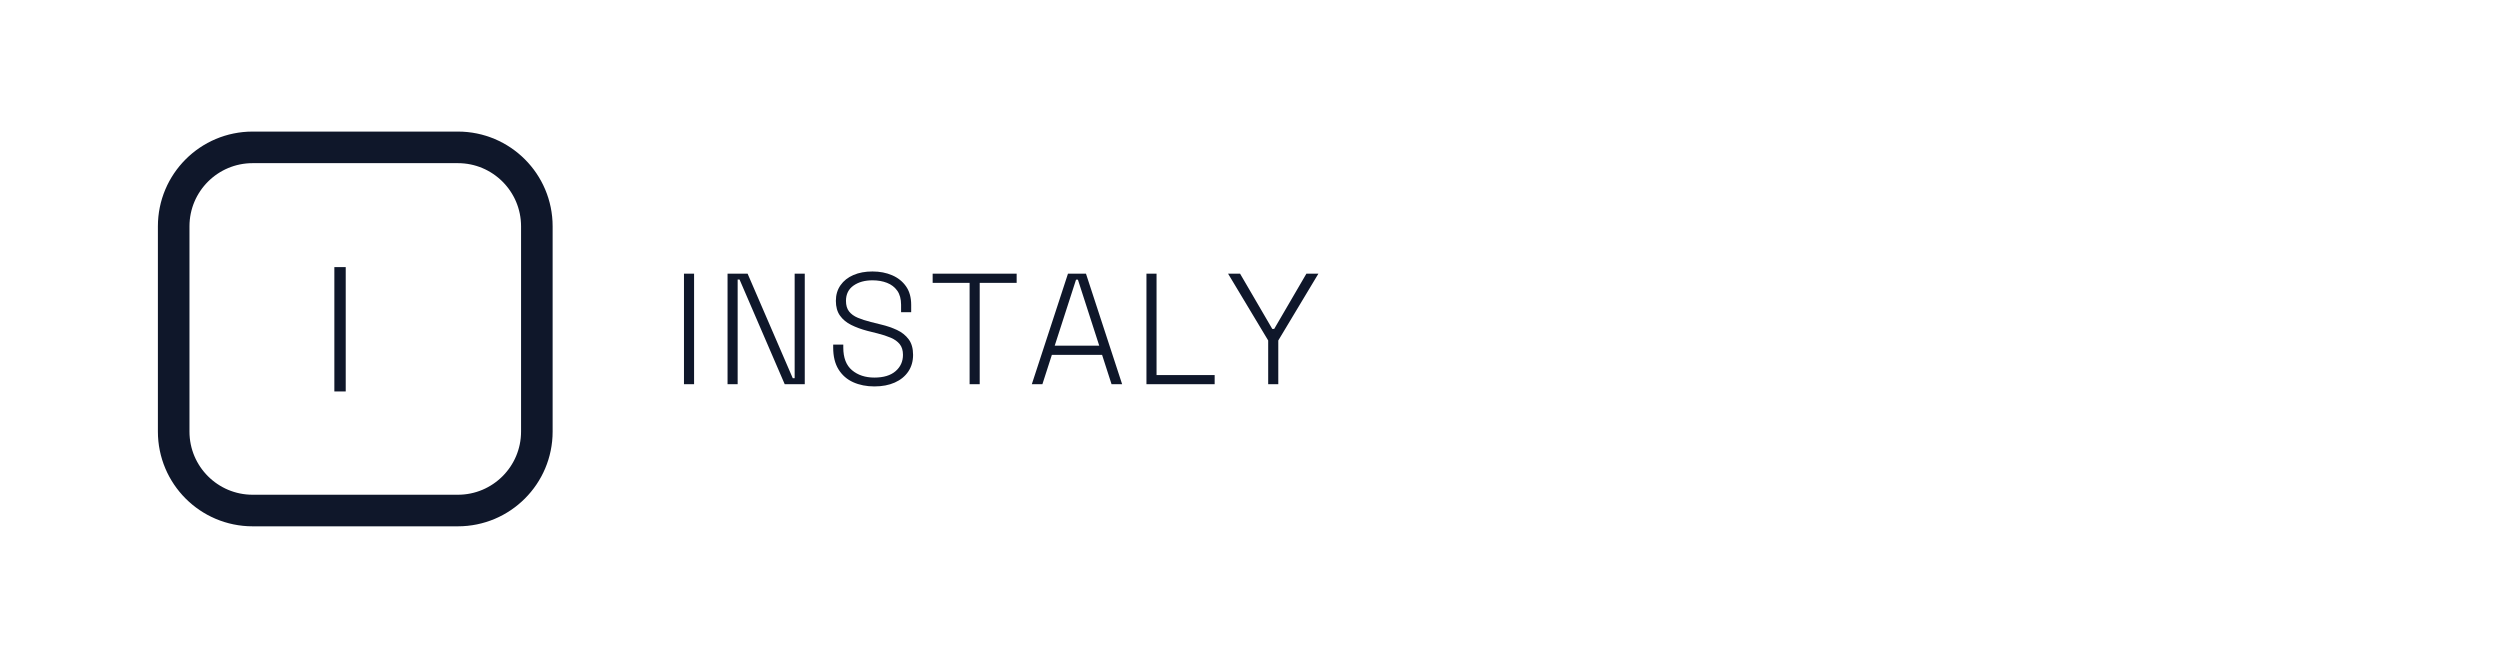
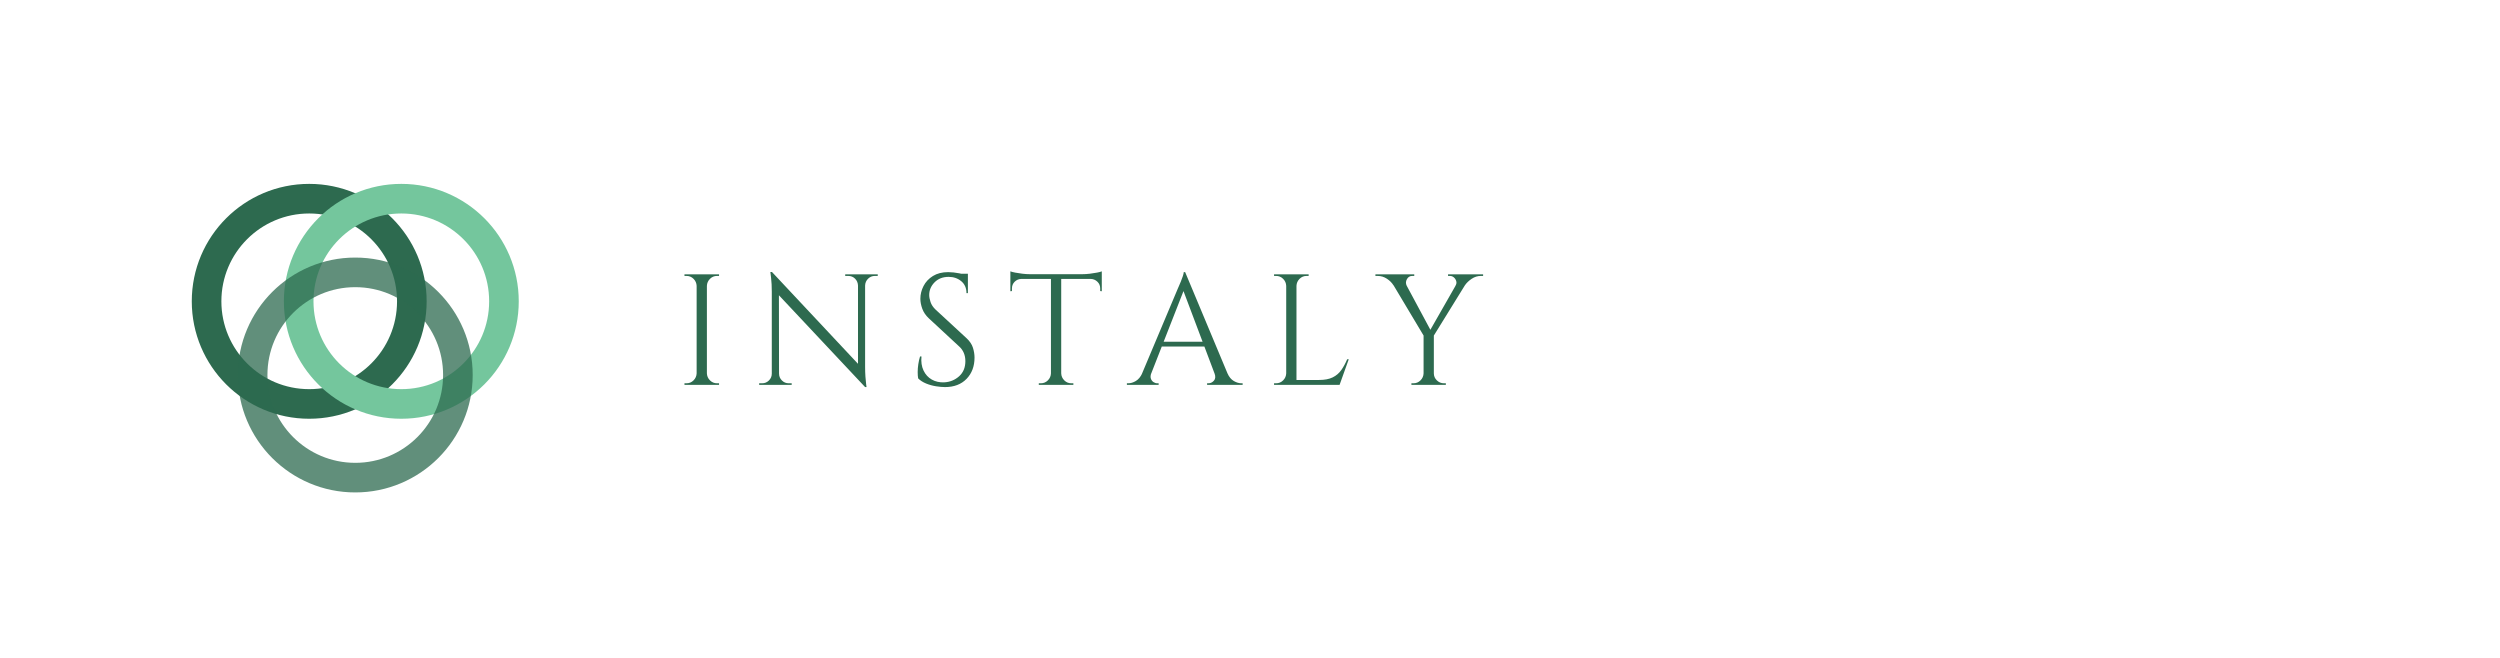
<svg xmlns="http://www.w3.org/2000/svg" viewBox="0 0 380 100" width="100%" height="100%" role="img" aria-label="INSTALY Logo">
-   <rect x="26.4" y="22.4" width="55.2" height="55.2" rx="12" fill="none" stroke="#0F172A" stroke-width="4.8" />
-   <g transform="translate(48.5, 59.5)">
-     <path d="M2.322 0L2.322 -18.9L4.05 -18.9L4.05 0L2.322 0Z" fill="#0F172A" />
-   </g>
-   <g transform="translate(101.9, 58.4)">
-     <path d="M2.064 0L2.064 -16.8L3.6 -16.8L3.6 0L2.064 0ZM8.688 0L8.688 -16.8L11.736 -16.8L18.6 -0.912L18.888 -0.912L18.888 -16.8L20.424 -16.8L20.424 0L17.376 0L10.512 -15.912L10.224 -15.912L10.224 0L8.688 0ZM31.008 0.336Q29.208 0.336 27.792 -0.3Q26.376 -0.936 25.56 -2.244Q24.744 -3.552 24.744 -5.568L24.744 -6.024L26.28 -6.024L26.28 -5.568Q26.28 -3.24 27.612 -2.124Q28.944 -1.008 31.008 -1.008Q33.096 -1.008 34.224 -1.98Q35.352 -2.952 35.352 -4.464Q35.352 -5.472 34.86 -6.084Q34.368 -6.696 33.492 -7.068Q32.616 -7.44 31.464 -7.728L29.928 -8.112Q28.56 -8.472 27.48 -9.012Q26.4 -9.552 25.776 -10.428Q25.152 -11.304 25.152 -12.672Q25.152 -14.04 25.86 -15.048Q26.568 -16.056 27.816 -16.596Q29.064 -17.136 30.72 -17.136Q32.376 -17.136 33.708 -16.56Q35.04 -15.984 35.82 -14.868Q36.6 -13.752 36.6 -12.072L36.6 -10.944L35.064 -10.944L35.064 -12.072Q35.064 -13.392 34.488 -14.208Q33.912 -15.024 32.928 -15.408Q31.944 -15.792 30.72 -15.792Q28.968 -15.792 27.828 -14.988Q26.688 -14.184 26.688 -12.672Q26.688 -11.664 27.156 -11.064Q27.624 -10.464 28.476 -10.104Q29.328 -9.744 30.48 -9.456L32.016 -9.072Q33.336 -8.76 34.44 -8.244Q35.544 -7.728 36.216 -6.828Q36.888 -5.928 36.888 -4.464Q36.888 -3 36.156 -1.92Q35.424 -0.84 34.104 -0.252Q32.784 0.336 31.008 0.336ZM45.48 0L45.48 -15.408L39.864 -15.408L39.864 -16.8L52.632 -16.8L52.632 -15.408L47.016 -15.408L47.016 0L45.48 0ZM54.936 0L60.432 -16.8L63.168 -16.8L68.664 0L67.056 0L65.616 -4.464L57.984 -4.464L56.544 0L54.936 0ZM58.416 -5.856L65.184 -5.856L61.944 -15.888L61.656 -15.888L58.416 -5.856ZM72.36 0L72.36 -16.8L73.896 -16.8L73.896 -1.392L82.728 -1.392L82.728 0L72.36 0ZM90.864 0L90.864 -6.648L84.768 -16.8L86.592 -16.8L91.488 -8.4L91.776 -8.4L96.672 -16.8L98.496 -16.8L92.4 -6.648L92.4 0L90.864 0Z" fill="#0F172A" />
+   <circle cx="47.0" cy="45.8" r="15.6" fill="none" stroke="#2D6A4F" stroke-width="4.5" />
+   <circle cx="61.0" cy="45.8" r="15.6" fill="none" stroke="#74C69D" stroke-width="4.5" />
+   <circle cx="54.0" cy="57.0" r="15.6" fill="none" stroke="#2D6A4F" stroke-width="4.5" stroke-opacity="0.75" />
+   <g transform="translate(102.6, 58.5)">
+     <path d="M4.848 -16.8L4.848 0L3.288 0L3.288 -16.8L4.848 -16.8ZM3.36 -1.752L3.36 0L1.44 0L1.44 -0.24Q1.44 -0.24 1.596 -0.24Q1.752 -0.24 1.752 -0.24Q2.376 -0.24 2.82 -0.684Q3.264 -1.128 3.288 -1.752L3.36 -1.752ZM3.36 -15.048L3.288 -15.048Q3.264 -15.672 2.82 -16.116Q2.376 -16.56 1.752 -16.56Q1.752 -16.56 1.596 -16.56Q1.44 -16.56 1.44 -16.56L1.44 -16.8L3.36 -16.8L3.36 -15.048ZM4.776 -1.752L4.848 -1.752Q4.872 -1.128 5.316 -0.684Q5.76 -0.24 6.384 -0.24Q6.384 -0.24 6.528 -0.24Q6.672 -0.24 6.696 -0.24L6.696 0L4.776 0L4.776 -1.752ZM4.776 -15.048L4.776 -16.8L6.696 -16.8L6.696 -16.56Q6.672 -16.56 6.528 -16.56Q6.384 -16.56 6.384 -16.56Q5.76 -16.56 5.316 -16.116Q4.872 -15.672 4.848 -15.048L4.776 -15.048ZM14.736 -17.16L28.68 -2.28L28.896 0.336L14.952 -14.52L14.736 -17.16ZM14.784 -1.704L14.784 0L12.792 0L12.792 -0.24Q12.792 -0.24 13.008 -0.24Q13.224 -0.24 13.248 -0.24Q13.848 -0.24 14.28 -0.672Q14.712 -1.104 14.712 -1.704L14.784 -1.704ZM15.816 -1.704Q15.816 -1.104 16.248 -0.672Q16.68 -0.24 17.28 -0.24Q17.304 -0.24 17.52 -0.24Q17.736 -0.24 17.736 -0.24L17.736 0L15.744 0L15.744 -1.704L15.816 -1.704ZM14.736 -17.16L15.792 -15.816L15.816 0L14.712 0L14.712 -14.16Q14.712 -15.384 14.604 -16.272Q14.496 -17.16 14.496 -17.16L14.736 -17.16ZM28.896 -16.8L28.896 -2.736Q28.896 -1.968 28.944 -1.26Q28.992 -0.552 29.052 -0.108Q29.112 0.336 29.112 0.336L28.896 0.336L27.816 -0.936L27.816 -16.8L28.896 -16.8ZM30.816 -16.8L30.816 -16.56Q30.816 -16.56 30.6 -16.56Q30.384 -16.56 30.384 -16.56Q29.784 -16.56 29.352 -16.14Q28.92 -15.72 28.896 -15.096L28.824 -15.096L28.824 -16.8L30.816 -16.8ZM25.872 -16.8L27.864 -16.8L27.864 -15.096L27.816 -15.096Q27.792 -15.72 27.372 -16.14Q26.952 -16.56 26.328 -16.56Q26.328 -16.56 26.112 -16.56Q25.896 -16.56 25.872 -16.56L25.872 -16.8ZM41.52 -17.136Q41.904 -17.136 42.348 -17.088Q42.792 -17.04 43.212 -16.956Q43.632 -16.872 43.98 -16.788Q44.328 -16.704 44.52 -16.608L44.52 -13.944L44.304 -13.944Q44.304 -15.096 43.512 -15.756Q42.72 -16.416 41.592 -16.416Q40.272 -16.416 39.456 -15.588Q38.64 -14.76 38.64 -13.656Q38.64 -13.2 38.844 -12.588Q39.048 -11.976 39.6 -11.448L44.328 -7.08Q45.048 -6.408 45.288 -5.64Q45.528 -4.872 45.528 -4.152Q45.528 -2.16 44.316 -0.912Q43.104 0.336 41.04 0.336Q40.464 0.336 39.684 0.216Q38.904 0.096 38.172 -0.204Q37.44 -0.504 36.96 -0.984Q36.888 -1.368 36.888 -1.944Q36.888 -2.52 36.984 -3.156Q37.08 -3.792 37.248 -4.32L37.464 -4.32Q37.344 -3.096 37.776 -2.184Q38.208 -1.272 39.036 -0.804Q39.864 -0.336 40.92 -0.384Q42.24 -0.456 43.188 -1.308Q44.136 -2.16 44.136 -3.6Q44.136 -4.296 43.896 -4.86Q43.656 -5.424 43.2 -5.832L38.592 -10.104Q37.872 -10.776 37.584 -11.58Q37.296 -12.384 37.296 -13.08Q37.296 -14.088 37.776 -15.024Q38.256 -15.96 39.204 -16.548Q40.152 -17.136 41.52 -17.136ZM44.52 -16.896L44.52 -16.392L42.696 -16.392L42.696 -16.896L44.52 -16.896ZM58.704 -16.728L58.704 0L57.144 0L57.144 -16.728L58.704 -16.728ZM64.872 -16.824L64.872 -16.104L50.976 -16.104L50.976 -16.824L64.872 -16.824ZM64.872 -16.176L64.872 -14.232L64.632 -14.256L64.632 -14.664Q64.632 -15.264 64.212 -15.672Q63.792 -16.08 63.216 -16.104L63.216 -16.176L64.872 -16.176ZM64.872 -17.256L64.872 -16.56L61.944 -16.824Q62.472 -16.824 63.06 -16.896Q63.648 -16.968 64.152 -17.064Q64.656 -17.16 64.872 -17.256ZM57.216 -1.752L57.216 0L55.296 0L55.296 -0.24Q55.296 -0.24 55.452 -0.24Q55.608 -0.24 55.608 -0.24Q56.232 -0.24 56.676 -0.684Q57.12 -1.128 57.144 -1.752L57.216 -1.752ZM58.632 -1.752L58.704 -1.752Q58.728 -1.128 59.172 -0.684Q59.616 -0.24 60.24 -0.24Q60.24 -0.24 60.396 -0.24Q60.552 -0.24 60.552 -0.24L60.552 0L58.632 0L58.632 -1.752ZM52.632 -16.176L52.632 -16.104Q52.032 -16.08 51.624 -15.672Q51.216 -15.264 51.216 -14.664L51.216 -14.256L50.976 -14.232L50.976 -16.176L52.632 -16.176ZM50.976 -17.256Q51.216 -17.16 51.708 -17.064Q52.2 -16.968 52.8 -16.896Q53.4 -16.824 53.904 -16.824L50.976 -16.56L50.976 -17.256ZM77.544 -17.136L84.648 -0.144L82.608 -0.144L77.064 -14.856L77.544 -17.136ZM72.384 -1.752Q72.216 -1.272 72.336 -0.936Q72.456 -0.6 72.732 -0.42Q73.008 -0.24 73.296 -0.24L73.512 -0.24L73.512 0L68.688 0L68.688 -0.24Q68.688 -0.24 68.796 -0.24Q68.904 -0.24 68.904 -0.24Q69.456 -0.24 70.044 -0.588Q70.632 -0.936 71.016 -1.752L72.384 -1.752ZM77.544 -17.136L77.76 -15.456L71.736 -0.072L70.296 -0.072L76.44 -14.664Q76.44 -14.664 76.572 -14.964Q76.704 -15.264 76.884 -15.696Q77.064 -16.128 77.196 -16.536Q77.328 -16.944 77.328 -17.136L77.544 -17.136ZM80.928 -6.552L80.928 -5.832L73.416 -5.832L73.416 -6.552L80.928 -6.552ZM82.008 -1.752L83.976 -1.752Q84.336 -0.936 84.936 -0.588Q85.536 -0.24 86.088 -0.24Q86.088 -0.24 86.184 -0.24Q86.28 -0.24 86.28 -0.24L86.28 0L80.88 0L80.88 -0.24L81.096 -0.24Q81.552 -0.24 81.912 -0.636Q82.272 -1.032 82.008 -1.752ZM94.464 -16.8L94.464 0L92.904 0L92.904 -16.8L94.464 -16.8ZM100.944 -0.744L100.944 0L94.392 0L94.392 -0.744L100.944 -0.744ZM102.408 -3.888L101.016 0L97.032 0L97.896 -0.744Q99.168 -0.744 99.972 -1.14Q100.776 -1.536 101.28 -2.256Q101.784 -2.976 102.168 -3.888L102.408 -3.888ZM92.976 -1.752L92.976 0L91.056 0L91.056 -0.24Q91.056 -0.24 91.212 -0.24Q91.368 -0.24 91.368 -0.24Q91.992 -0.24 92.436 -0.684Q92.88 -1.128 92.904 -1.752L92.976 -1.752ZM92.976 -15.048L92.904 -15.048Q92.88 -15.672 92.436 -16.116Q91.992 -16.56 91.368 -16.56Q91.368 -16.56 91.212 -16.56Q91.056 -16.56 91.056 -16.56L91.056 -16.8L92.976 -16.8L92.976 -15.048ZM94.392 -15.048L94.392 -16.8L96.312 -16.8L96.312 -16.56Q96.288 -16.56 96.144 -16.56Q96 -16.56 96 -16.56Q95.376 -16.56 94.932 -16.116Q94.488 -15.672 94.464 -15.048L94.392 -15.048ZM110.304 -16.776L115.008 -8.016L113.976 -7.176L108.24 -16.776L110.304 -16.776ZM115.344 -7.728L115.344 0L113.784 0L113.784 -7.728L115.344 -7.728ZM119.616 -16.776L121.08 -16.776L115.176 -7.224L114.312 -7.488L119.616 -16.776ZM118.632 -15.072Q118.848 -15.408 118.752 -15.756Q118.656 -16.104 118.392 -16.332Q118.128 -16.56 117.792 -16.56Q117.792 -16.56 117.648 -16.56Q117.504 -16.56 117.504 -16.56L117.504 -16.8L122.832 -16.8L122.832 -16.56L122.496 -16.56Q121.752 -16.56 121.104 -16.128Q120.456 -15.696 120.072 -15.144L118.632 -15.072ZM111.216 -15.072L109.2 -15.144Q108.864 -15.696 108.216 -16.128Q107.568 -16.56 106.8 -16.56L106.464 -16.56L106.464 -16.8L112.368 -16.8L112.368 -16.56Q112.368 -16.56 112.212 -16.56Q112.056 -16.56 112.056 -16.56Q111.528 -16.56 111.252 -16.068Q110.976 -15.576 111.216 -15.072ZM113.832 -1.752L113.832 0L111.936 0L111.936 -0.24Q111.936 -0.24 112.08 -0.24Q112.224 -0.24 112.248 -0.24Q112.872 -0.24 113.316 -0.684Q113.76 -1.128 113.784 -1.752L113.832 -1.752ZM115.272 -1.752L115.344 -1.752Q115.344 -1.128 115.8 -0.684Q116.256 -0.24 116.88 -0.24Q116.88 -0.24 117.024 -0.24Q117.168 -0.24 117.168 -0.24L117.168 0L115.272 0L115.272 -1.752Z" fill="#2D6A4F" />
  </g>
</svg>
